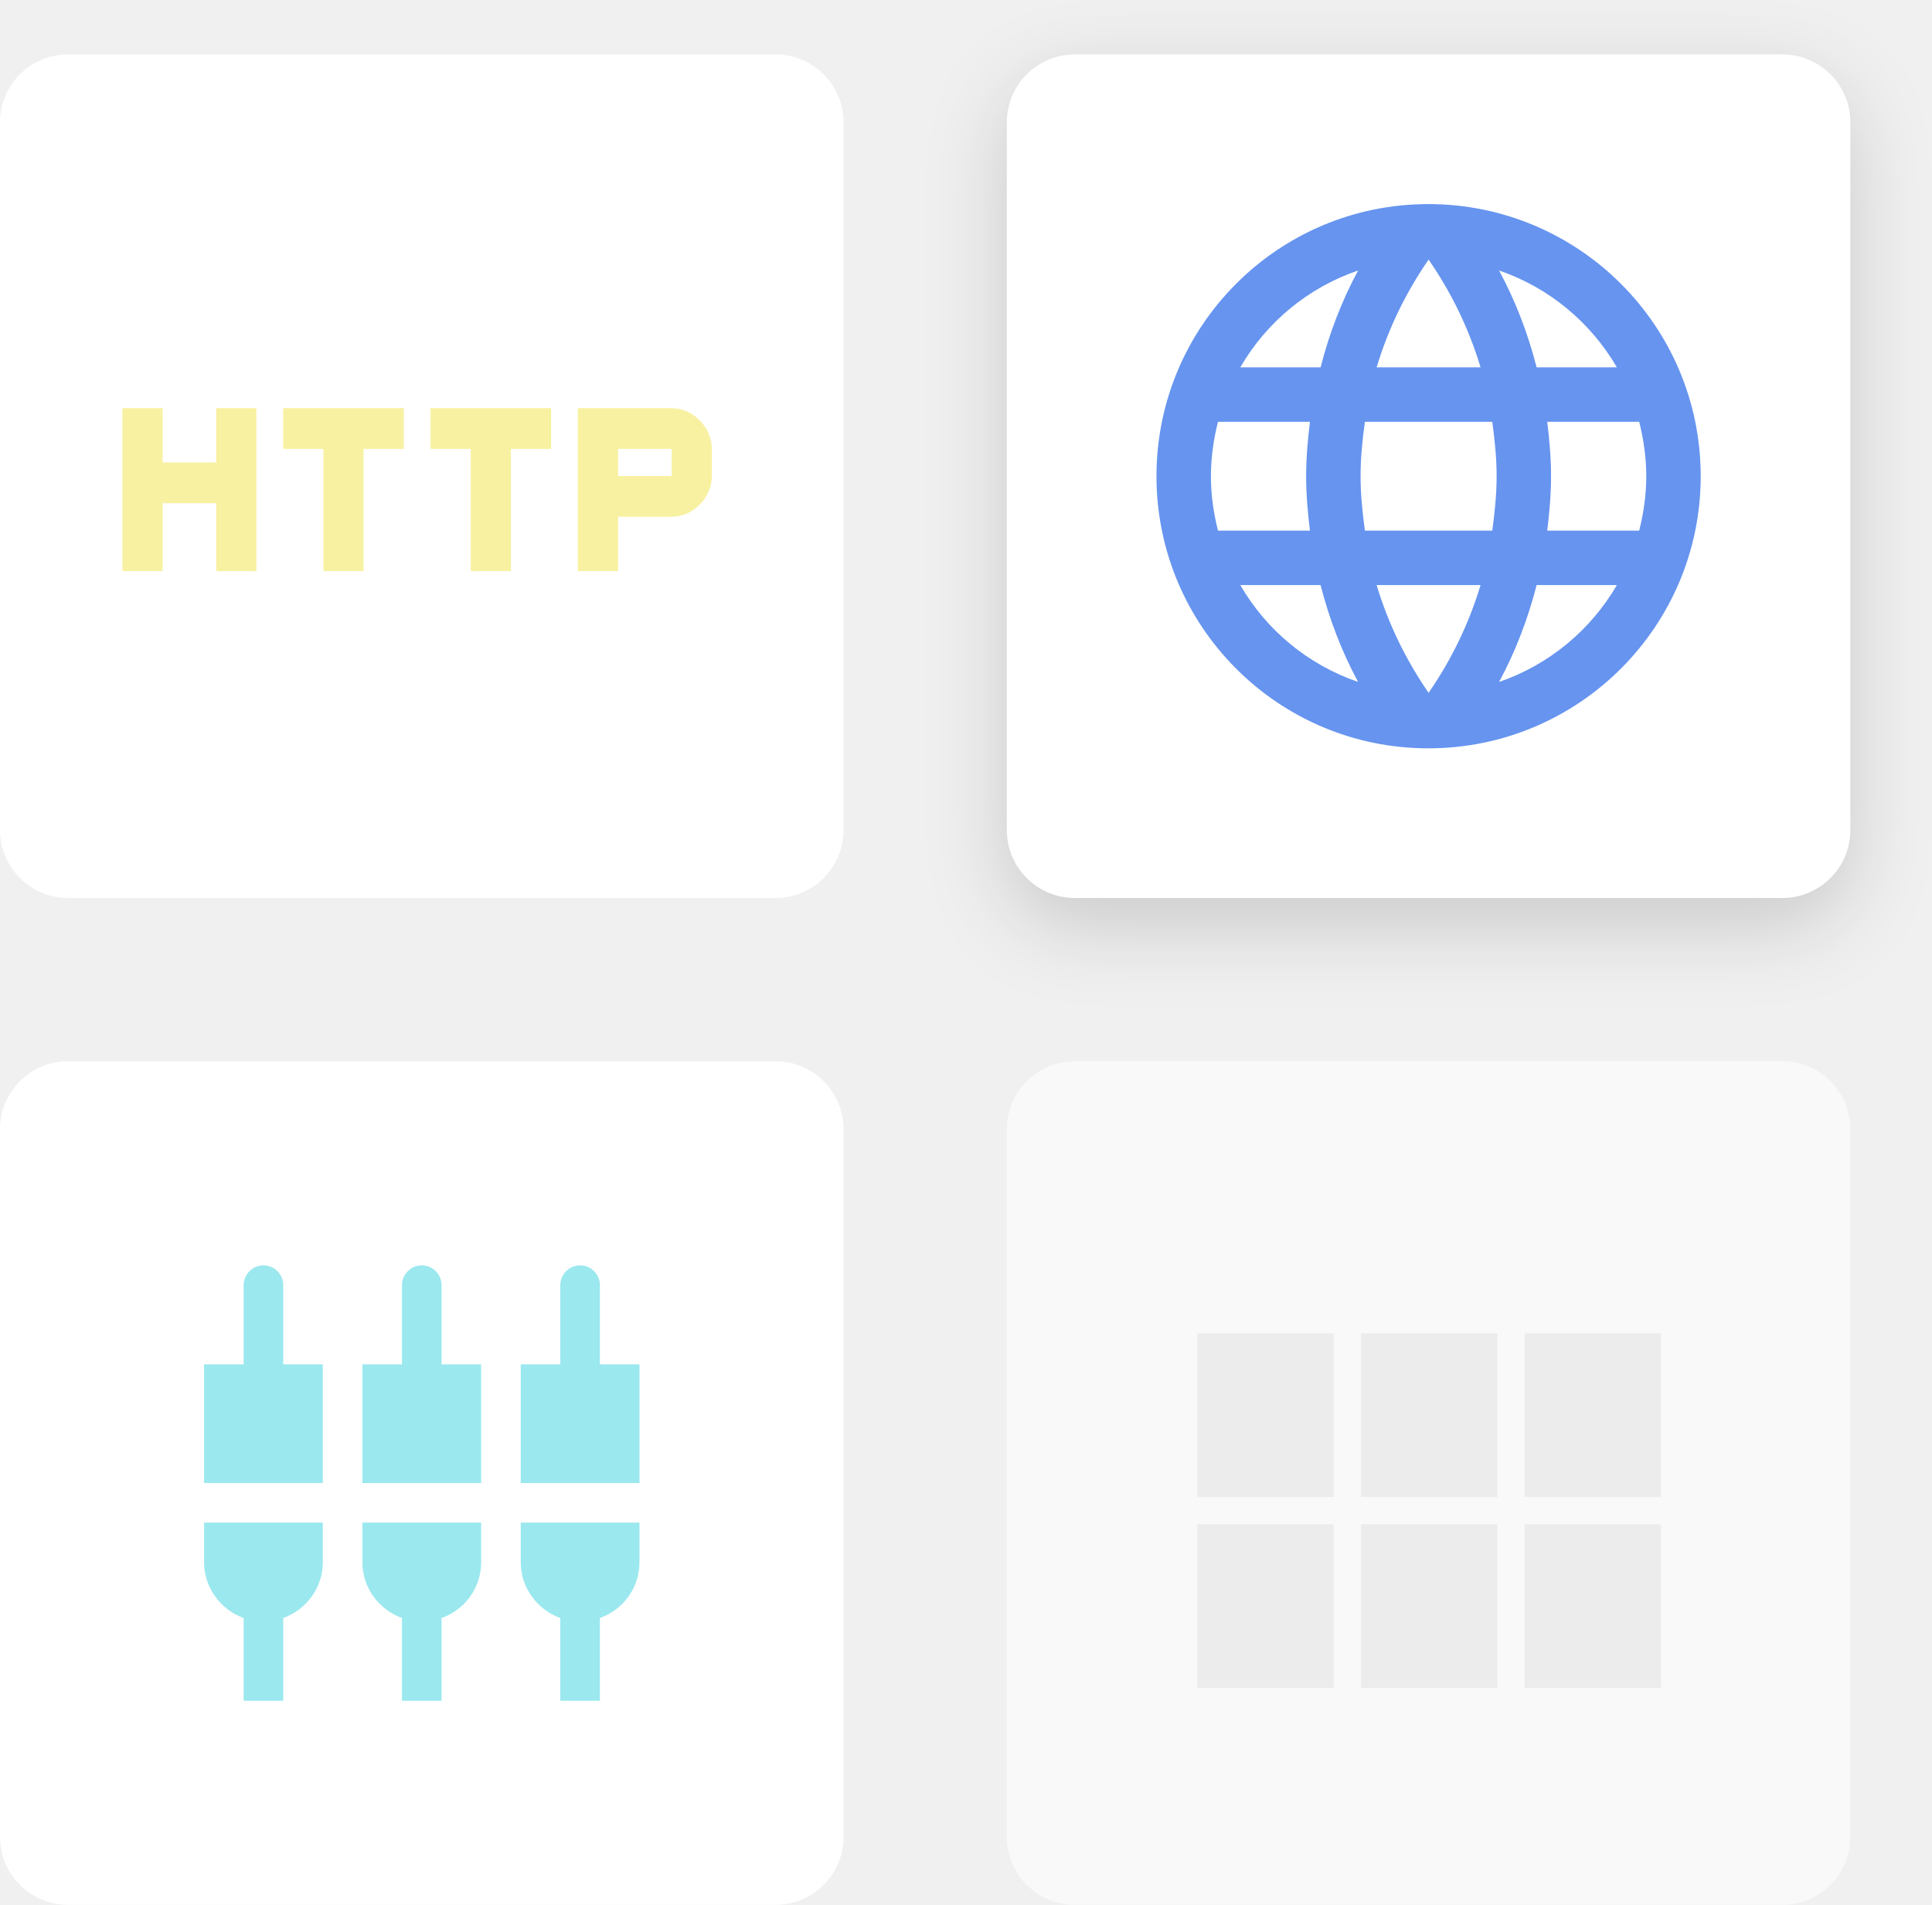
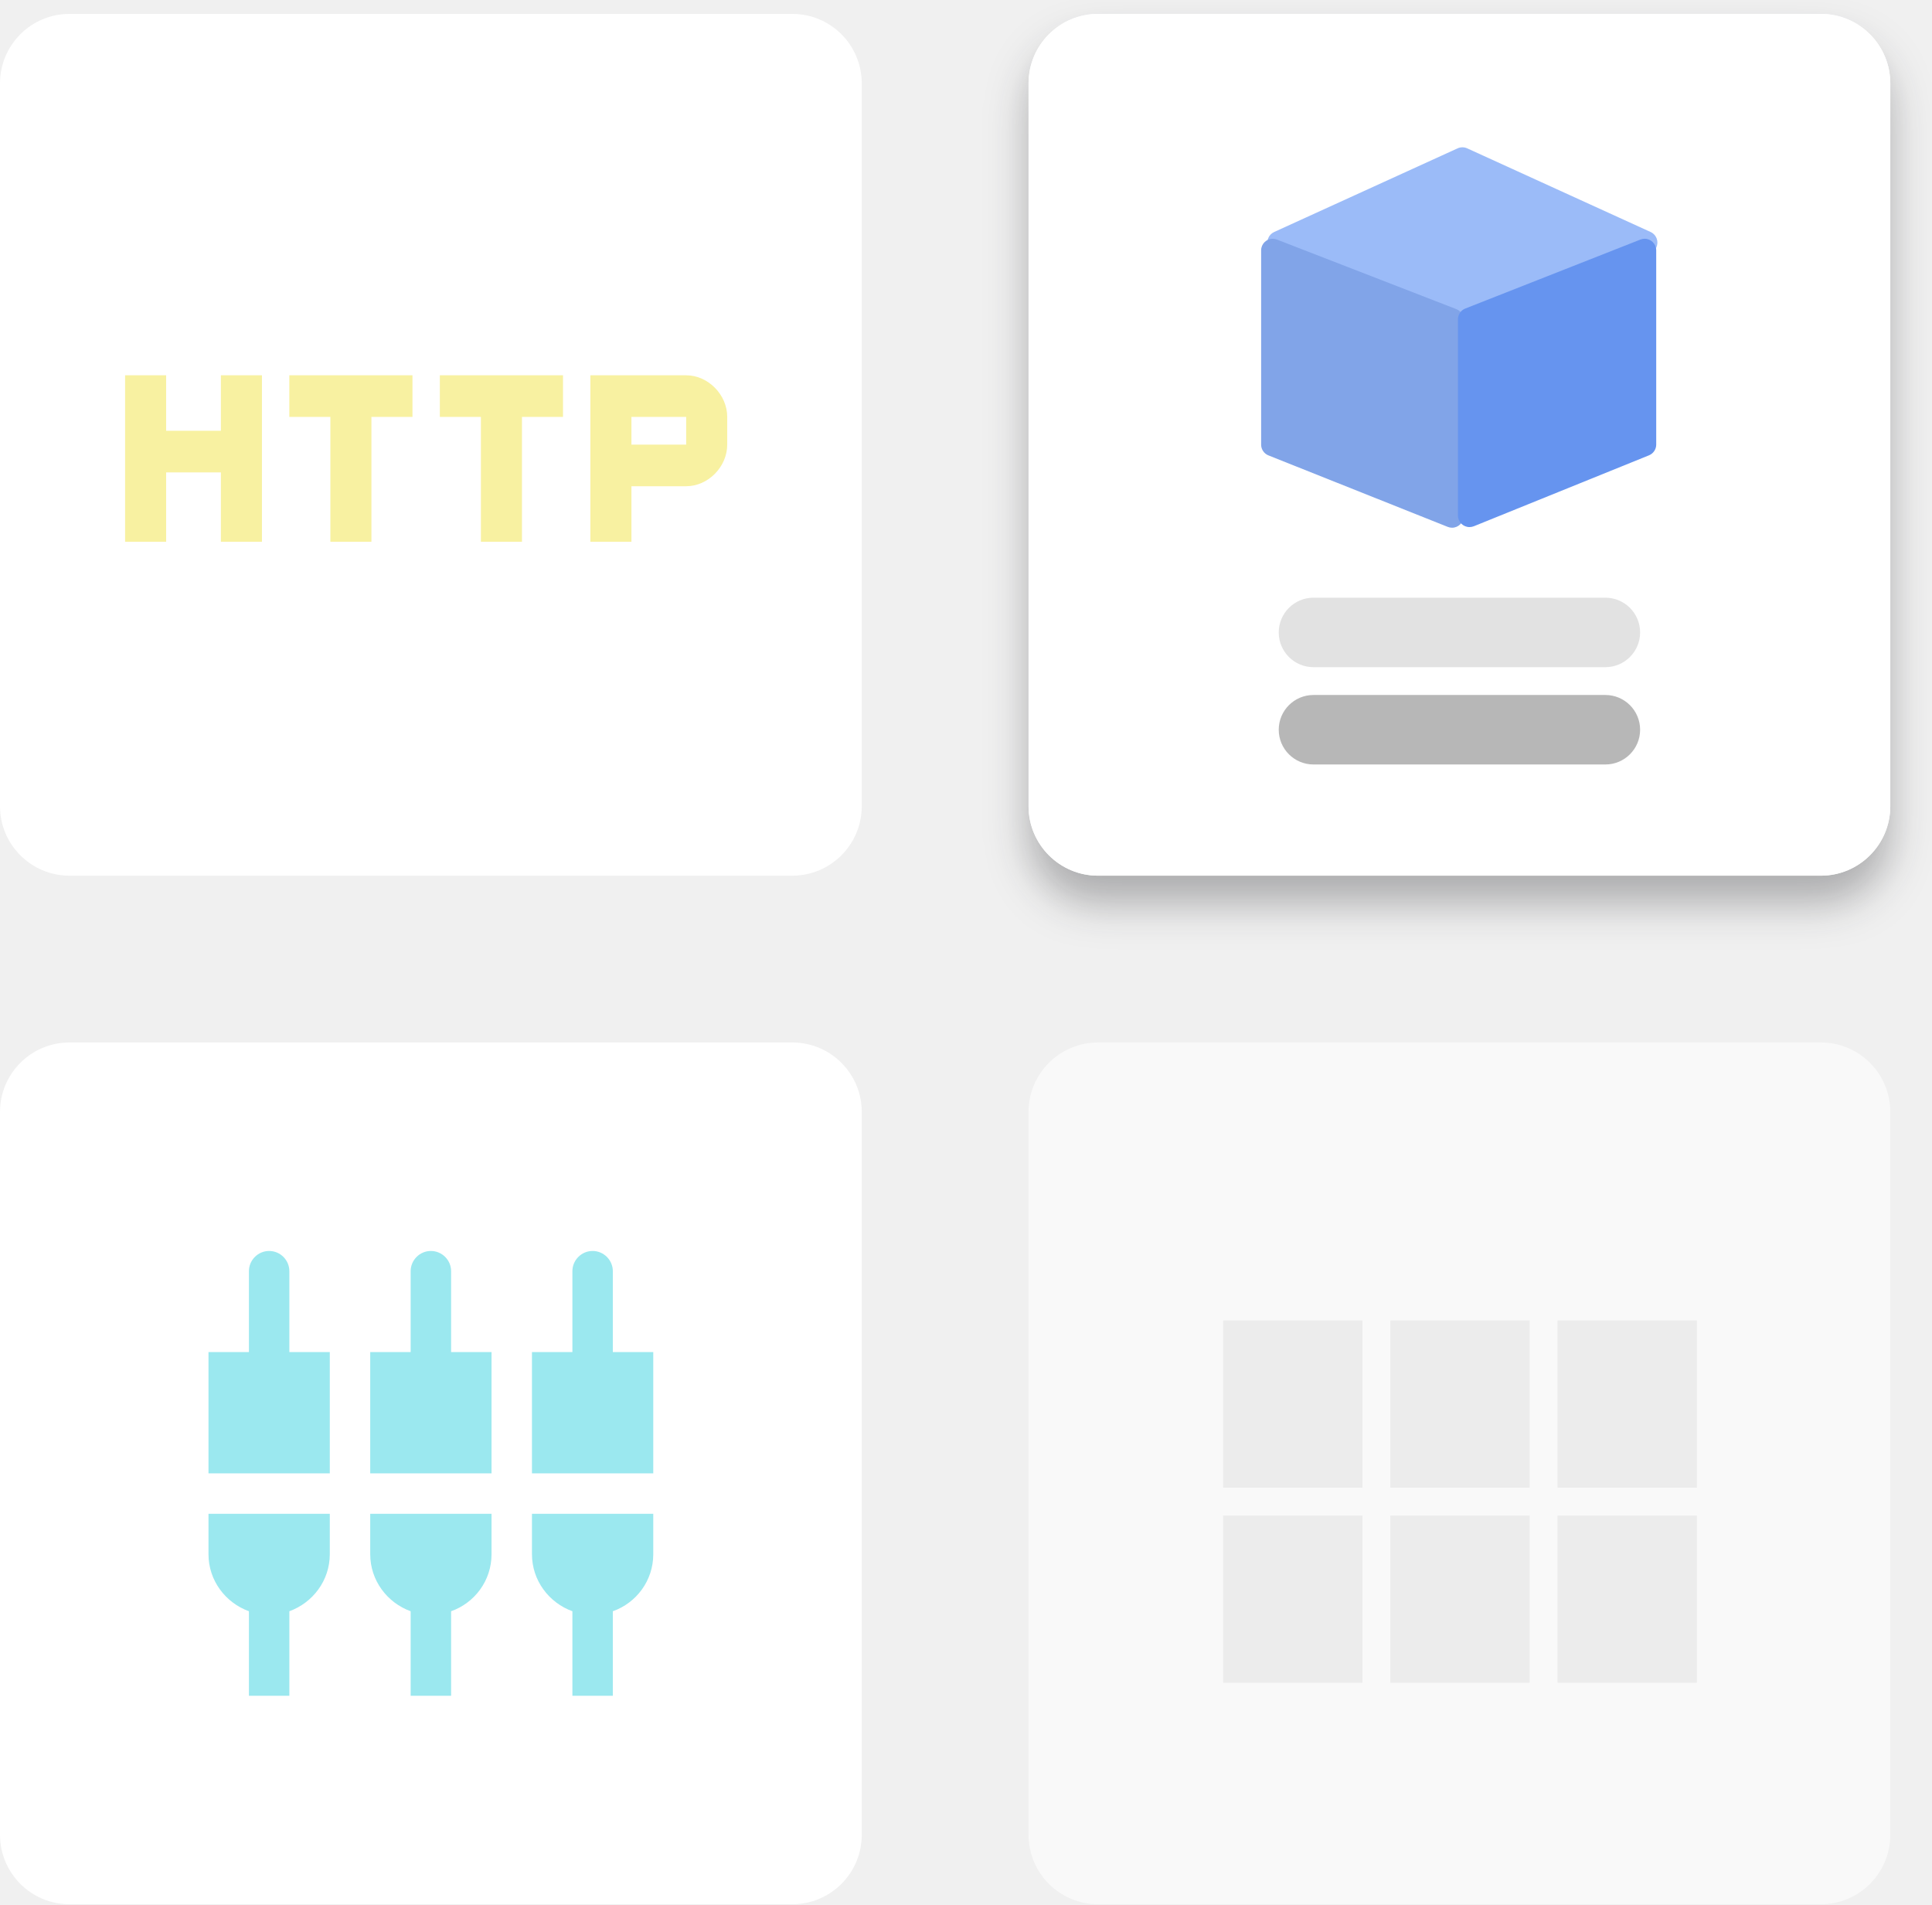
- <svg xmlns="http://www.w3.org/2000/svg" xmlns:xlink="http://www.w3.org/1999/xlink" width="142px" height="140px" viewBox="0 0 142 140" version="1.1">
+ <svg xmlns="http://www.w3.org/2000/svg" xmlns:xlink="http://www.w3.org/1999/xlink" width="139px" height="137px" viewBox="0 0 139 137" version="1.1">
  <defs>
-     <rect id="path-1" x="74" y="0" width="62" height="62" rx="5" />
-     <filter x="-16.1%" y="-12.9%" width="132.3%" height="132.3%" filterUnits="objectBoundingBox" id="filter-2">
+     <rect id="path-1" x="0" y="0" width="62" height="62" rx="5" />
+     <filter x="-8.9%" y="-5.6%" width="117.7%" height="117.7%" filterUnits="objectBoundingBox" id="filter-2">
      <feOffset dx="0" dy="2" in="SourceAlpha" result="shadowOffsetOuter1" />
-       <feGaussianBlur stdDeviation="3" in="shadowOffsetOuter1" result="shadowBlurOuter1" />
-       <feColorMatrix values="0 0 0 0 0   0 0 0 0 0   0 0 0 0 0  0 0 0 0.16 0" type="matrix" in="shadowBlurOuter1" />
+       <feGaussianBlur stdDeviation="1.5" in="shadowOffsetOuter1" result="shadowBlurOuter1" />
+       <feColorMatrix values="0 0 0 0 0.079   0 0 0 0 0.082   0 0 0 0 0.102  0 0 0 0.308 0" type="matrix" in="shadowBlurOuter1" />
    </filter>
  </defs>
-   <g id="产品模块" stroke="none" stroke-width="1" fill="none" fill-rule="evenodd">
-     <g transform="translate(-1035, -3327)" id="deployment-4">
-       <g transform="translate(1035, 3331)">
-         <rect id="Rectangle-4-Copy-15" fill="#FFFFFF" x="0" y="0" width="62" height="62" rx="5" />
-         <path d="M15.892,29.991 L11.954,29.991 L11.954,26 L9,26 L9,37.974 L11.954,37.974 L11.954,32.985 L15.892,32.985 L15.892,37.974 L18.846,37.974 L18.846,26 L15.892,26 L15.892,29.991 L15.892,29.991 Z M20.815,28.993 L23.769,28.993 L23.769,37.974 L26.722,37.974 L26.722,28.993 L29.676,28.993 L29.676,26 L20.815,26 L20.815,28.993 L20.815,28.993 Z M31.645,28.993 L34.599,28.993 L34.599,37.974 L37.553,37.974 L37.553,28.993 L40.506,28.993 L40.506,26 L31.645,26 L31.645,28.993 L31.645,28.993 Z M49.368,26 L42.475,26 L42.475,37.974 L45.429,37.974 L45.429,33.982 L49.368,33.982 C50.943,33.982 52.321,32.586 52.321,30.989 L52.321,28.993 C52.321,27.397 50.943,26 49.368,26 L49.368,26 Z M49.368,30.989 L45.429,30.989 L45.429,28.993 L49.368,28.993 L49.368,30.989 L49.368,30.989 Z" id="Shape" fill="#F8F1A1" />
-         <rect id="Rectangle-4-Copy-18" fill="#FFFFFF" x="0" y="74" width="62" height="62" rx="5" />
-         <g id="Rectangle-4-Copy-17">
-           <use fill="black" fill-opacity="1" filter="url(#filter-2)" xlink:href="#path-1" />
-           <use fill="#FFFFFF" fill-rule="evenodd" xlink:href="#path-1" />
+   <g id="Page-1" stroke="none" stroke-width="1" fill="none" fill-rule="evenodd">
+     <g id="deployment-4" transform="translate(0, 1)">
+       <rect id="Rectangle-4-Copy-15" fill="#FFFFFF" fill-rule="nonzero" x="0" y="0" width="62" height="62" rx="5" />
+       <path d="M15.892,29.991 L11.954,29.991 L11.954,26 L9,26 L9,37.974 L11.954,37.974 L11.954,32.985 L15.892,32.985 L15.892,37.974 L18.846,37.974 L18.846,26 L15.892,26 L15.892,29.991 Z M20.815,28.993 L23.769,28.993 L23.769,37.974 L26.722,37.974 L26.722,28.993 L29.676,28.993 L29.676,26 L20.815,26 L20.815,28.993 Z M31.645,28.993 L34.599,28.993 L34.599,37.974 L37.553,37.974 L37.553,28.993 L40.506,28.993 L40.506,26 L31.645,26 L31.645,28.993 Z M49.368,26 L42.475,26 L42.475,37.974 L45.429,37.974 L45.429,33.982 L49.368,33.982 C50.943,33.982 52.321,32.586 52.321,30.989 L52.321,28.993 C52.321,27.397 50.943,26 49.368,26 Z M49.368,30.989 L45.429,30.989 L45.429,28.993 L49.368,28.993 L49.368,30.989 Z" id="Shape" fill="#F8F1A1" fill-rule="nonzero" />
+       <rect id="Rectangle-4-Copy-18" fill="#FFFFFF" fill-rule="nonzero" x="0" y="74" width="62" height="62" rx="5" />
+       <g id="Rectangle-4-Copy-17" transform="translate(74, 0)">
+         <g id="path-1-link" fill-rule="nonzero">
+           <g id="path-1">
+             <use fill="black" fill-opacity="1" filter="url(#filter-2)" xlink:href="#path-1" />
+             <use fill="#FFFFFF" fill-rule="evenodd" xlink:href="#path-1" />
+           </g>
        </g>
-         <path d="M104.98,11 C93.94,11 85,19.96 85,31 C85,42.04 93.94,51 104.98,51 C116.04,51 125,42.04 125,31 C125,19.96 116.04,11 104.98,11 L104.98,11 Z M118.84,23 L112.94,23 C112.3,20.5 111.38,18.1 110.18,15.88 C113.86,17.14 116.92,19.7 118.84,23 L118.84,23 Z M105,15.08 C106.66,17.48 107.96,20.14 108.82,23 L101.18,23 C102.04,20.14 103.34,17.48 105,15.08 L105,15.08 Z M89.52,35 C89.2,33.72 89,32.38 89,31 C89,29.62 89.2,28.28 89.52,27 L96.28,27 C96.12,28.32 96,29.64 96,31 C96,32.36 96.12,33.68 96.28,35 L89.52,35 L89.52,35 Z M91.16,39 L97.06,39 C97.7,41.5 98.62,43.9 99.82,46.12 C96.14,44.86 93.08,42.32 91.16,39 L91.16,39 Z M97.06,23 L91.16,23 C93.08,19.68 96.14,17.14 99.82,15.88 C98.62,18.1 97.7,20.5 97.06,23 L97.06,23 Z M105,46.92 C103.34,44.52 102.04,41.86 101.18,39 L108.82,39 C107.96,41.86 106.66,44.52 105,46.92 L105,46.92 Z M109.68,35 L100.32,35 C100.14,33.68 100,32.36 100,31 C100,29.64 100.14,28.3 100.32,27 L109.68,27 C109.86,28.3 110,29.64 110,31 C110,32.36 109.86,33.68 109.68,35 L109.68,35 Z M110.18,46.12 C111.38,43.9 112.3,41.5 112.94,39 L118.84,39 C116.92,42.3 113.86,44.86 110.18,46.12 L110.18,46.12 Z M113.72,35 C113.88,33.68 114,32.36 114,31 C114,29.64 113.88,28.32 113.72,27 L120.48,27 C120.8,28.28 121,29.62 121,31 C121,32.38 120.8,33.72 120.48,35 L113.72,35 L113.72,35 Z" id="Fill-127" fill="#6694EF" />
-         <rect id="Rectangle-4-Copy-19" fill-opacity="0.6" fill="#FFFFFF" x="74" y="74" width="62" height="62" rx="5" />
-         <path d="M88,106.029 L98.024,106.029 L98.024,94 L88,94 L88,106.029 Z M88,120.063 L98.024,120.063 L98.024,108.034 L88,108.034 L88,120.063 Z M100.029,120.063 L110.053,120.063 L110.053,108.034 L100.029,108.034 L100.029,120.063 Z M112.059,120.063 L122.083,120.063 L122.083,108.034 L112.059,108.034 L112.059,120.063 Z M100.029,106.029 L110.053,106.029 L110.053,94 L100.029,94 L100.029,106.029 Z M112.059,106.029 L122.083,106.029 L122.083,94 L112.059,94 L112.059,106.029 Z" id="Fill-33" fill="#ECECEC" />
-         <path d="M20.818,90.455 C20.818,89.655 20.164,89 19.364,89 C18.564,89 17.909,89.655 17.909,90.455 L17.909,96.273 L15,96.273 L15,105 L23.727,105 L23.727,96.273 L20.818,96.273 L20.818,90.455 L20.818,90.455 Z M26.636,110.818 C26.636,112.709 27.858,114.308 29.545,114.92 L29.545,121 L32.455,121 L32.455,114.92 C34.142,114.324 35.364,112.723 35.364,110.818 L35.364,107.909 L26.636,107.909 L26.636,110.818 L26.636,110.818 Z M15,110.818 C15,112.709 16.222,114.308 17.909,114.92 L17.909,121 L20.818,121 L20.818,114.92 C22.505,114.308 23.727,112.709 23.727,110.818 L23.727,107.909 L15,107.909 L15,110.818 L15,110.818 Z M44.091,96.273 L44.091,90.455 C44.091,89.655 43.436,89 42.636,89 C41.836,89 41.182,89.655 41.182,90.455 L41.182,96.273 L38.273,96.273 L38.273,105 L47,105 L47,96.273 L44.091,96.273 L44.091,96.273 Z M32.455,90.455 C32.455,89.655 31.8,89 31,89 C30.2,89 29.545,89.655 29.545,90.455 L29.545,96.273 L26.636,96.273 L26.636,105 L35.364,105 L35.364,96.273 L32.455,96.273 L32.455,90.455 L32.455,90.455 Z M38.273,110.818 C38.273,112.709 39.495,114.308 41.182,114.92 L41.182,121 L44.091,121 L44.091,114.92 C45.778,114.324 47,112.723 47,110.818 L47,107.909 L38.273,107.909 L38.273,110.818 L38.273,110.818 Z" id="Fill-82" fill="#9BE8EF" />
+         <g id="path-1-link" fill="#FFFFFF">
+           <rect id="path-1" x="0" y="0" width="62" height="62" rx="5" />
+         </g>
      </g>
+       <g id="Group-11-Copy-3" transform="translate(90, 2)" fill-rule="nonzero">
+         <path d="M10.666,9.413 L24.254,4.337 C24.685,4.176 25.165,4.395 25.326,4.826 C25.401,5.027 25.396,5.248 25.312,5.445 L19.728,18.525 C19.644,18.723 19.487,18.88 19.289,18.965 L6.209,24.548 C5.785,24.729 5.296,24.532 5.115,24.109 C5.031,23.912 5.026,23.691 5.101,23.49 L10.177,9.902 C10.261,9.676 10.44,9.498 10.666,9.413 Z" id="Rectangle-7" fill="#9BBBF8" transform="translate(15.21348, 14.44982) rotate(45) translate(-15.21348, -14.44982) " />
+         <path d="M3.461,17.288 L17.579,17.288 C18.039,17.288 18.413,17.661 18.413,18.121 C18.413,18.227 18.392,18.331 18.353,18.43 L13.209,31.332 C13.083,31.649 12.776,31.857 12.435,31.857 L-1.542,31.857 C-2.002,31.857 -2.375,31.484 -2.375,31.023 C-2.375,30.92 -2.356,30.818 -2.319,30.722 L2.684,17.82 C2.809,17.499 3.117,17.288 3.461,17.288 Z" id="Rectangle-7-Copy" fill="#81A4E8" transform="translate(8.018548, 24.57214) rotate(90) translate(-8.018548, -24.57214) " />
+         <path d="M17.45,17.417 L31.564,17.417 C32.024,17.417 32.397,17.79 32.397,18.25 C32.397,18.357 32.376,18.463 32.336,18.563 L27.234,31.162 C27.106,31.476 26.801,31.682 26.461,31.682 L12.488,31.682 C12.028,31.682 11.654,31.309 11.654,30.849 C11.654,30.744 11.674,30.641 11.712,30.544 L16.674,17.945 C16.8,17.626 17.107,17.417 17.45,17.417 Z" id="Rectangle-7-Copy-2" fill="#6694EF" transform="translate(22.02576, 24.54946) scale(-1, 1) rotate(90) translate(-22.02576, -24.54946) " />
+       </g>
+       <rect id="Rectangle-2-Copy-21" fill="#E2E2E2" fill-rule="nonzero" x="92" y="42" width="26" height="5" rx="2.5" />
+       <rect id="Rectangle-2-Copy-25" fill="#B7B7B7" fill-rule="nonzero" x="92" y="49" width="26" height="5" rx="2.5" />
+       <rect id="Rectangle-4-Copy-19" fill-opacity="0.6" fill="#FFFFFF" fill-rule="nonzero" x="74" y="74" width="62" height="62" rx="5" />
+       <path d="M88,106.029 L98.024,106.029 L98.024,94 L88,94 L88,106.029 Z M88,120.063 L98.024,120.063 L98.024,108.034 L88,108.034 L88,120.063 Z M100.029,120.063 L110.053,120.063 L110.053,108.034 L100.029,108.034 L100.029,120.063 Z M112.059,120.063 L122.083,120.063 L122.083,108.034 L112.059,108.034 L112.059,120.063 Z M100.029,106.029 L110.053,106.029 L110.053,94 L100.029,94 L100.029,106.029 Z M112.059,106.029 L122.083,106.029 L122.083,94 L112.059,94 L112.059,106.029 Z" id="Fill-33" fill="#ECECEC" fill-rule="nonzero" />
+       <path d="M20.818,90.455 C20.818,89.655 20.164,89 19.364,89 C18.564,89 17.909,89.655 17.909,90.455 L17.909,96.273 L15,96.273 L15,105 L23.727,105 L23.727,96.273 L20.818,96.273 L20.818,90.455 Z M26.636,110.818 C26.636,112.709 27.858,114.308 29.545,114.92 L29.545,121 L32.455,121 L32.455,114.92 C34.142,114.324 35.364,112.723 35.364,110.818 L35.364,107.909 L26.636,107.909 L26.636,110.818 Z M15,110.818 C15,112.709 16.222,114.308 17.909,114.92 L17.909,121 L20.818,121 L20.818,114.92 C22.505,114.308 23.727,112.709 23.727,110.818 L23.727,107.909 L15,107.909 L15,110.818 Z M44.091,96.273 L44.091,90.455 C44.091,89.655 43.436,89 42.636,89 C41.836,89 41.182,89.655 41.182,90.455 L41.182,96.273 L38.273,96.273 L38.273,105 L47,105 L47,96.273 L44.091,96.273 Z M32.455,90.455 C32.455,89.655 31.8,89 31,89 C30.2,89 29.545,89.655 29.545,90.455 L29.545,96.273 L26.636,96.273 L26.636,105 L35.364,105 L35.364,96.273 L32.455,96.273 L32.455,90.455 Z M38.273,110.818 C38.273,112.709 39.495,114.308 41.182,114.92 L41.182,121 L44.091,121 L44.091,114.92 C45.778,114.324 47,112.723 47,110.818 L47,107.909 L38.273,107.909 L38.273,110.818 Z" id="Fill-82" fill="#9BE8EF" fill-rule="nonzero" />
    </g>
  </g>
</svg>
